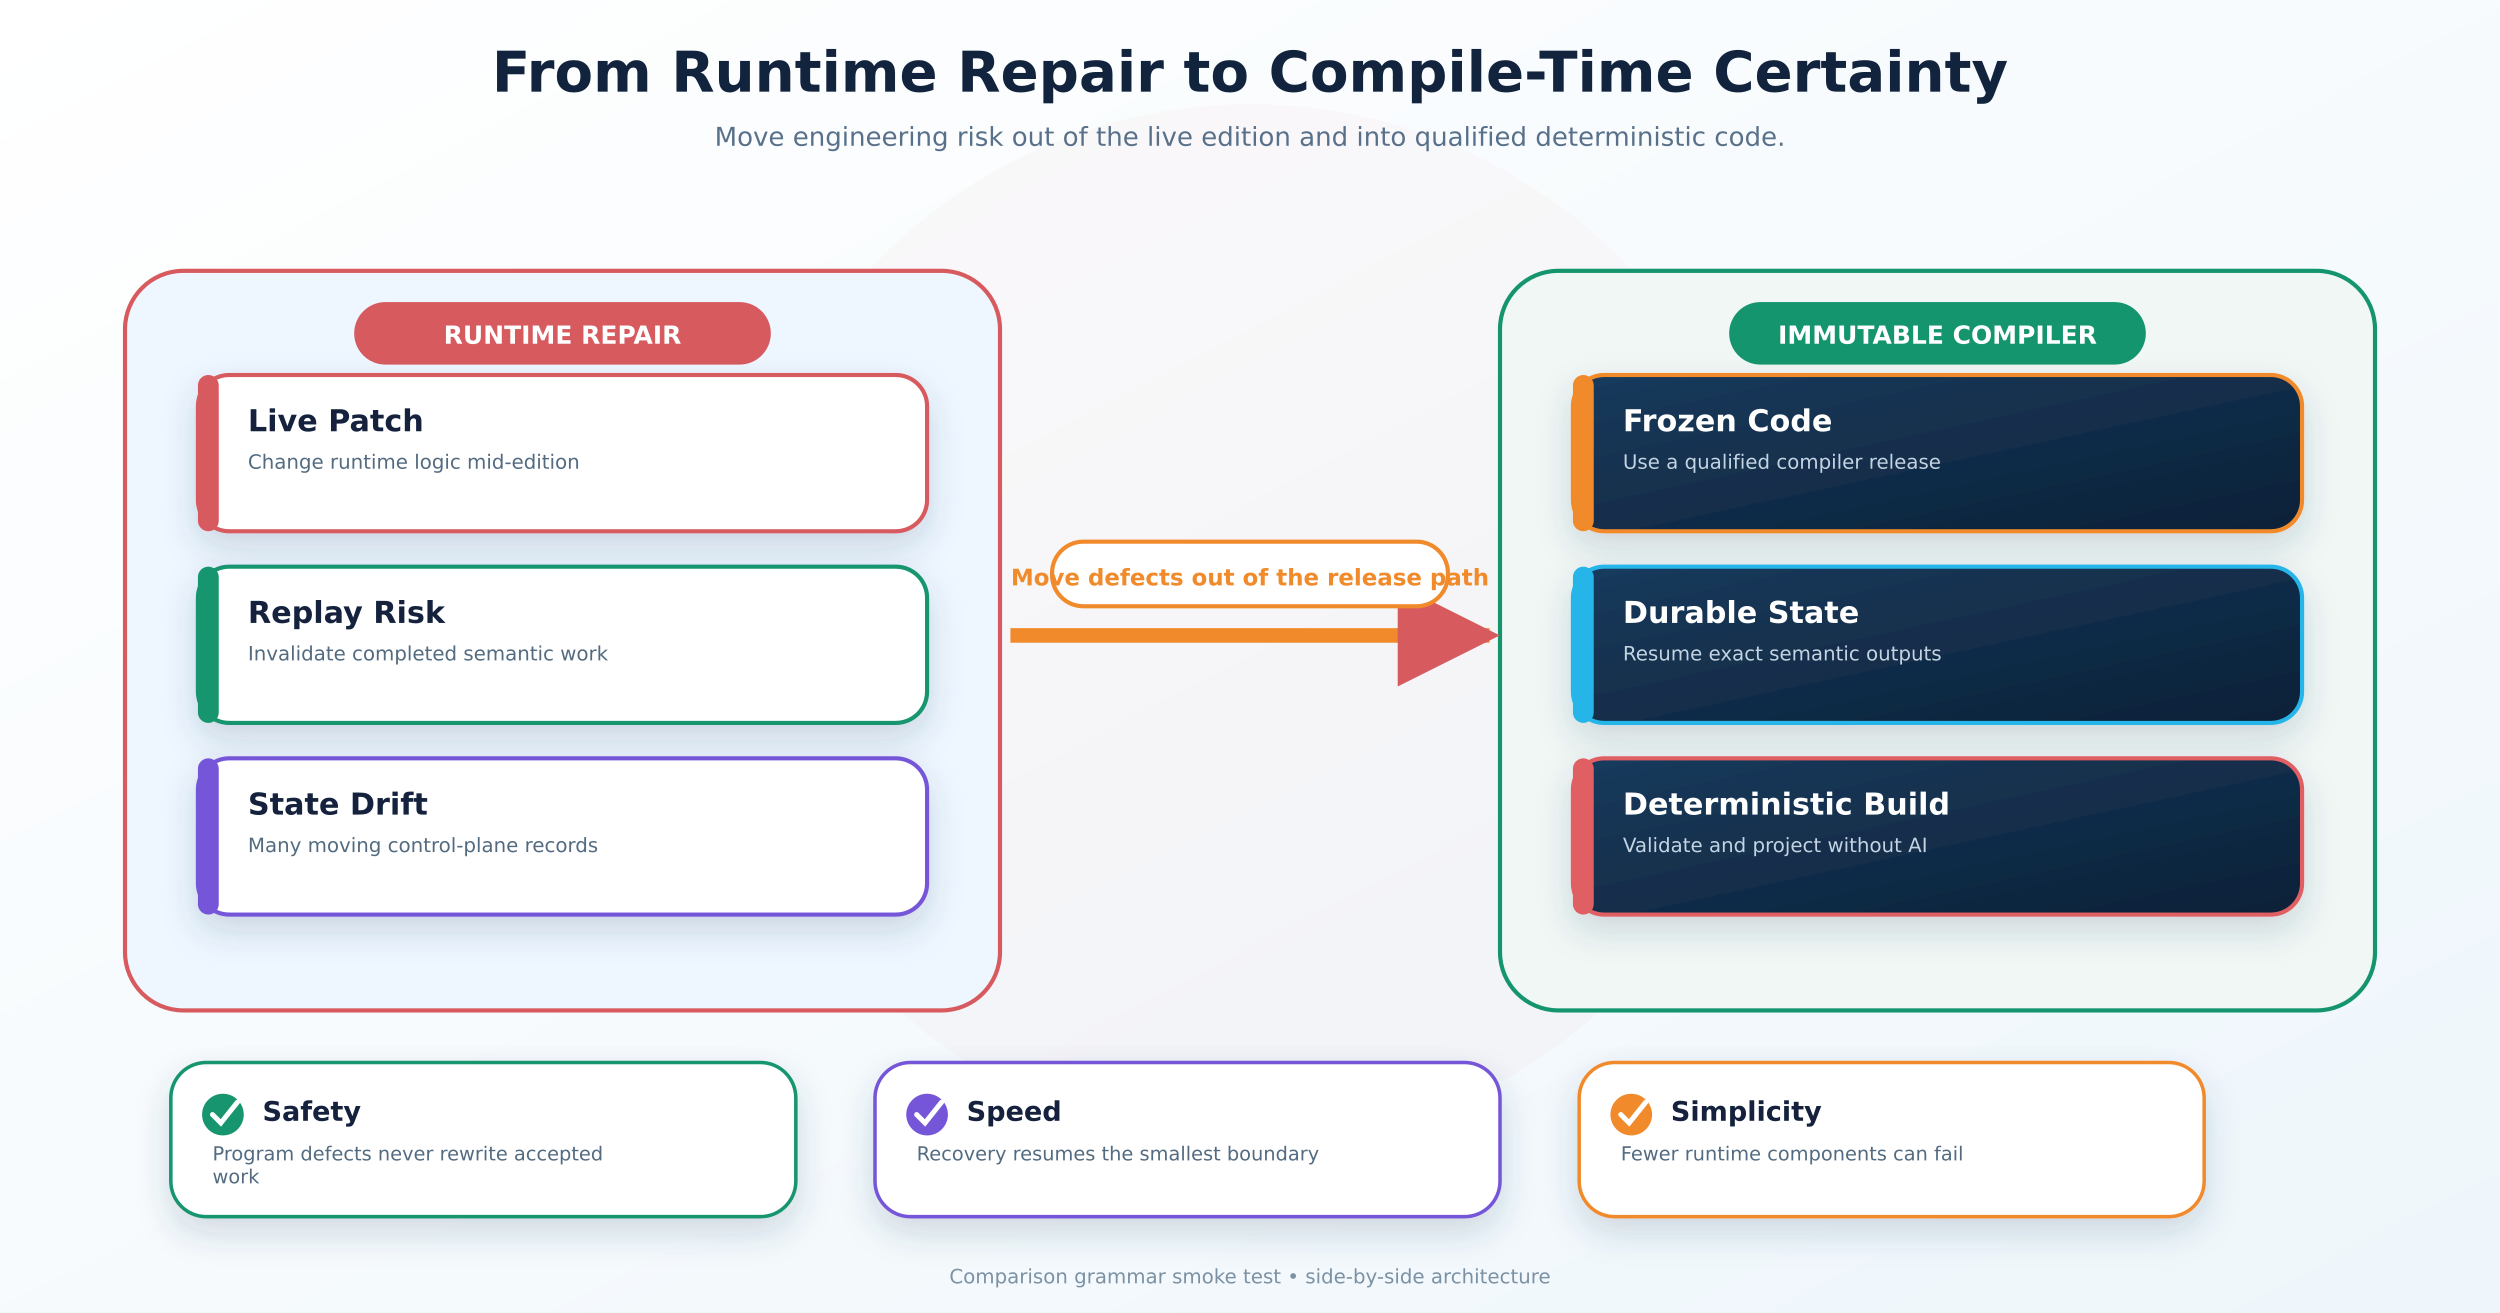
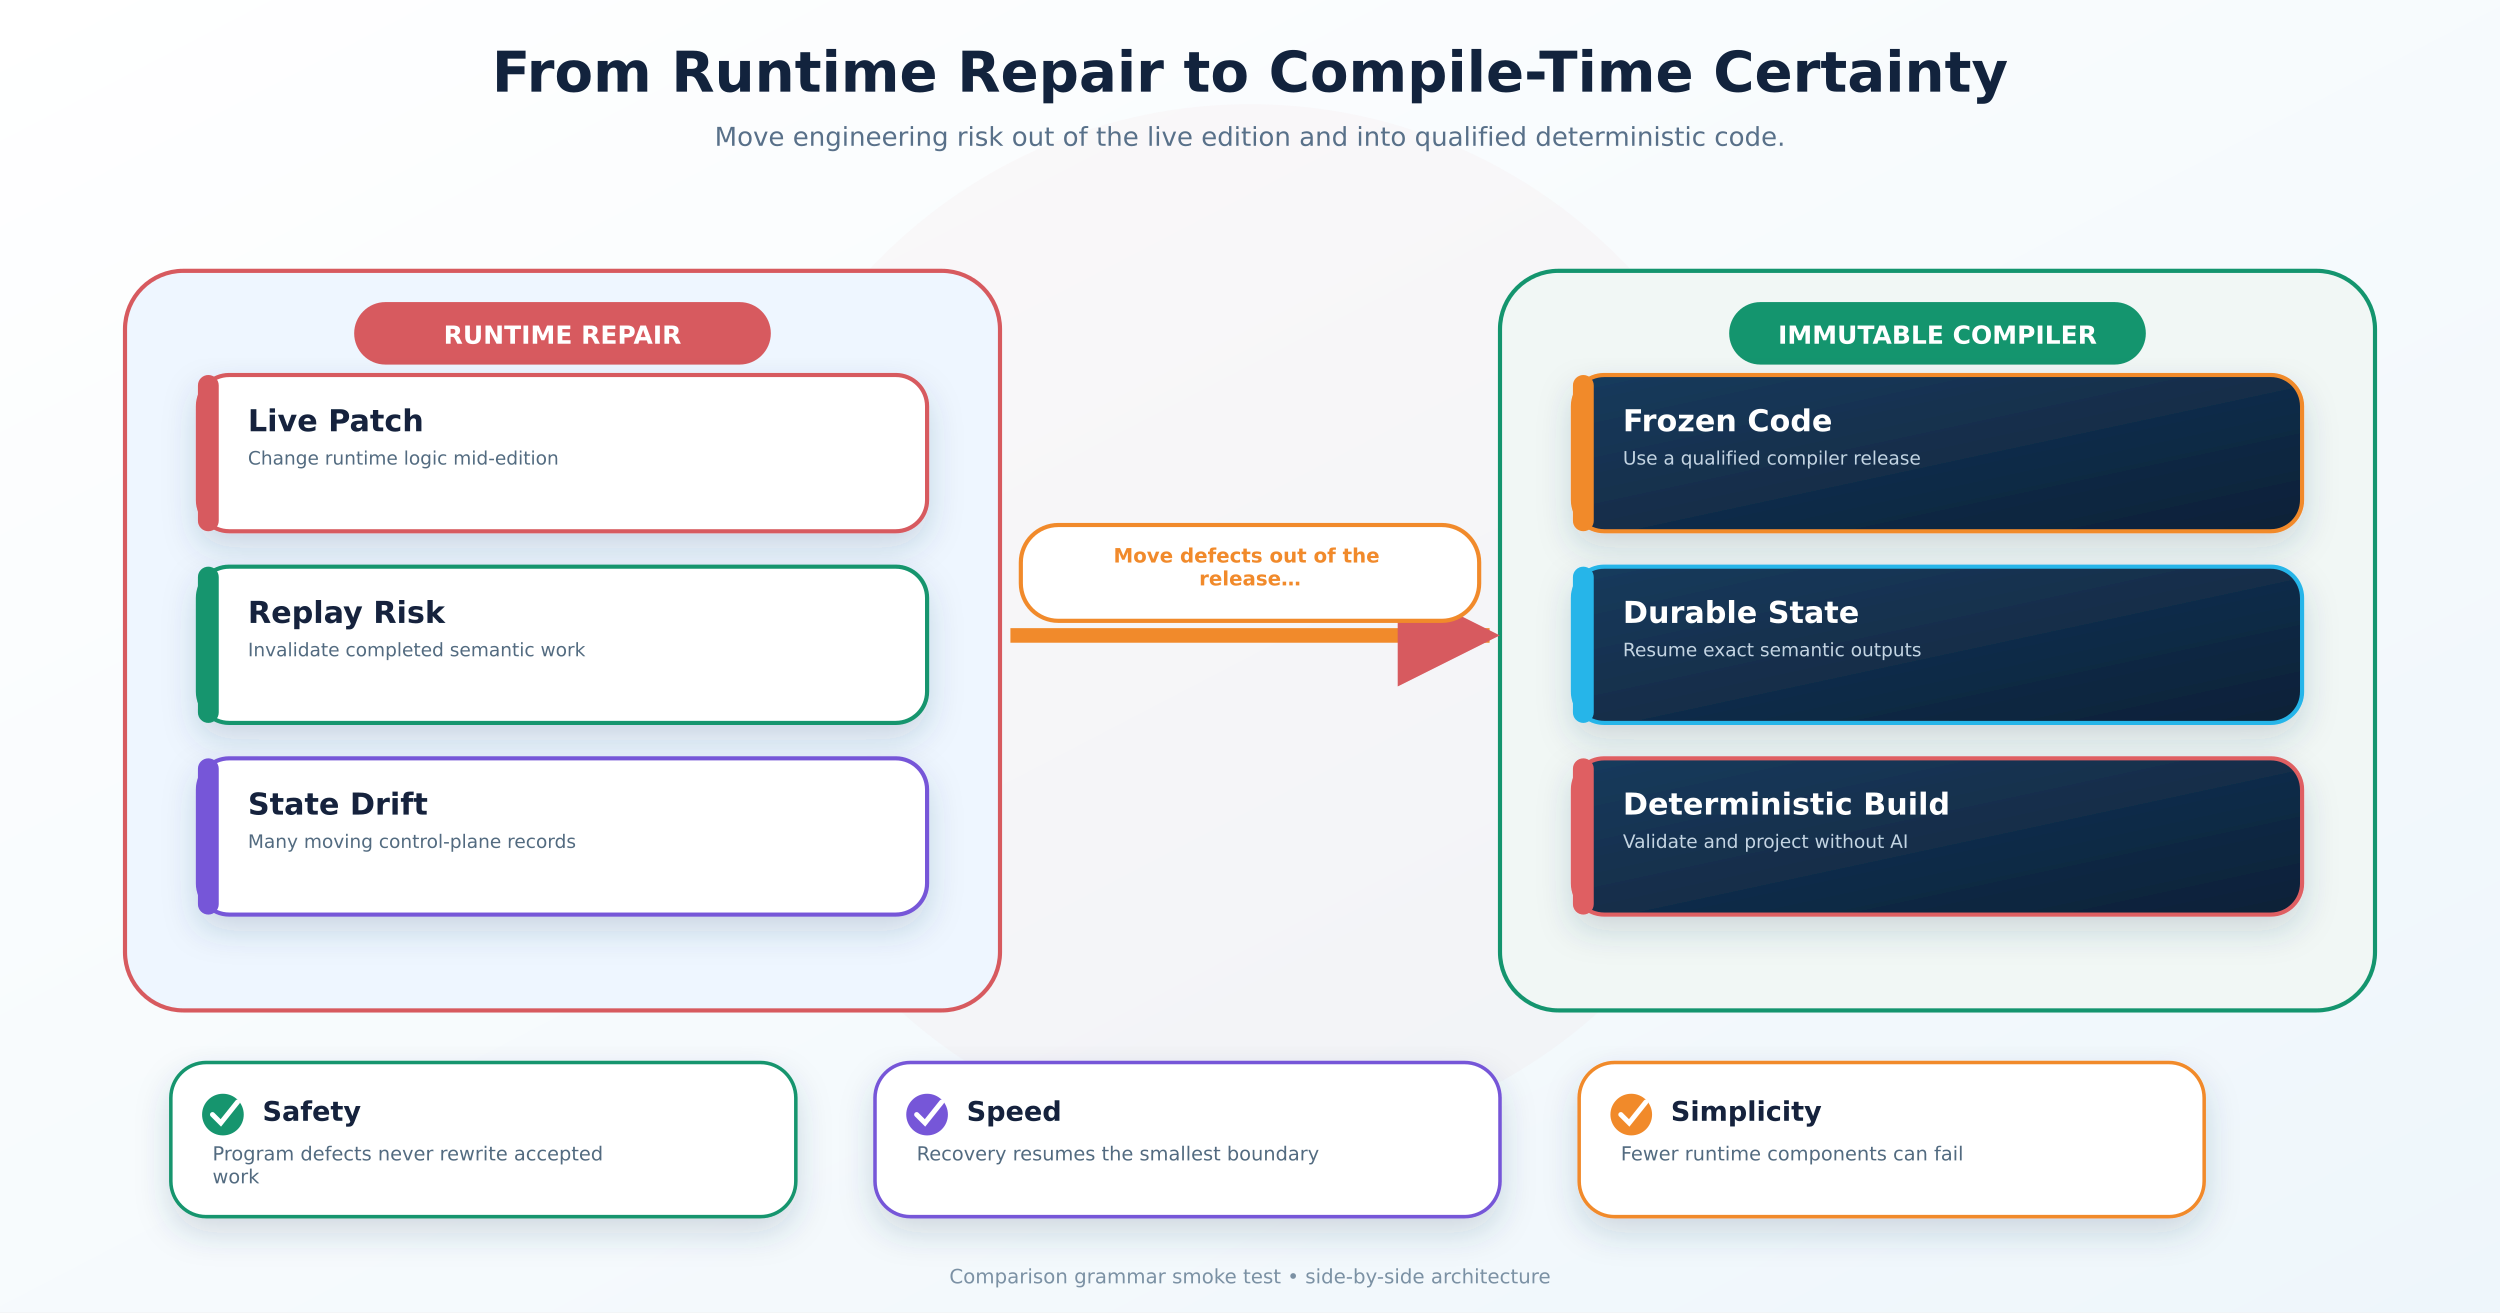
<svg xmlns="http://www.w3.org/2000/svg" width="1200" height="630" viewBox="0 0 1200 630">
  <defs>
    <linearGradient id="bg" x1="0" y1="0" x2="1" y2="1">
      <stop offset="0" stop-color="#ffffff" />
      <stop offset="1" stop-color="#eef6fb" />
    </linearGradient>
    <linearGradient id="panel" x1="0" y1="0" x2="1" y2="1">
      <stop offset="0" stop-color="#ffffff" />
      <stop offset="1" stop-color="#edf5fb" />
    </linearGradient>
    <linearGradient id="dark" x1="0" y1="0" x2="1" y2="1">
      <stop offset="0" stop-color="#193b5d" />
      <stop offset="1" stop-color="#0b2037" />
    </linearGradient>
    <filter id="shadow" x="-20%" y="-20%" width="140%" height="160%">
      <feDropShadow dx="0" dy="7" stdDeviation="8" flood-color="#334f6a" flood-opacity=".18" />
    </filter>
    <marker id="arrow" viewBox="0 0 10 10" refX="9" refY="5" markerWidth="7" markerHeight="7" orient="auto">
      <path d="M0,0 L10,5 L0,10 z" fill="#d75a5f" />
    </marker>
    <marker id="arrow2" viewBox="0 0 10 10" refX="9" refY="5" markerWidth="7" markerHeight="7" orient="auto">
      <path d="M0,0 L10,5 L0,10 z" fill="#14956e" />
    </marker>
  </defs>
  <rect width="1200" height="630" fill="url(#bg)" />
  <circle cx="600" cy="300" r="250" fill="#d75a5f" opacity=".035" />
  <g font-family="DejaVu Sans, Arial, sans-serif">
    <text x="600" y="44" text-anchor="middle" font-size="27" font-weight="800" fill="#12233d">From Runtime Repair to Compile-Time Certainty</text>
    <text x="600" y="70" text-anchor="middle" font-size="12.5" fill="#587089">Move engineering risk out of the live edition and into qualified deterministic code.</text>
    <rect x="60" y="130" width="420" height="355" rx="28" fill="#eef6ff" stroke="#d75a5f" stroke-width="2" />
    <rect x="720" y="130" width="420" height="355" rx="28" fill="#f1f7f5" stroke="#14956e" stroke-width="2" />
    <rect x="170" y="145" width="200" height="30" rx="15" fill="#d75a5f" />
    <text x="270" y="165" text-anchor="middle" font-size="12" font-weight="800" fill="#fff">RUNTIME REPAIR</text>
    <rect x="830" y="145" width="200" height="30" rx="15" fill="#14956e" />
    <text x="930" y="165" text-anchor="middle" font-size="12" font-weight="800" fill="#fff">IMMUTABLE COMPILER</text>
    <g filter="url(#shadow)">
      <rect x="95" y="180" width="350" height="75" rx="15" fill="#fff" stroke="#d75a5f" stroke-width="2" />
      <rect x="95" y="180" width="10" height="75" rx="5" fill="#d75a5f" />
      <text x="119" y="207" font-size="14.5" font-weight="800" fill="#12233d">Live Patch</text>
-       <text x="119" y="225" font-size="9.5" font-weight="400" fill="#526b80" text-anchor="start">
+       <text x="119" y="223" font-size="8.9" font-weight="400" fill="#526b80" text-anchor="start">
        <tspan x="119" dy="0">Change runtime logic mid-edition</tspan>
      </text>
    </g>
    <g filter="url(#shadow)">
      <rect x="95" y="272" width="350" height="75" rx="15" fill="#fff" stroke="#14956e" stroke-width="2" />
      <rect x="95" y="272" width="10" height="75" rx="5" fill="#14956e" />
      <text x="119" y="299" font-size="14.5" font-weight="800" fill="#12233d">Replay Risk</text>
-       <text x="119" y="317" font-size="9.5" font-weight="400" fill="#526b80" text-anchor="start">
+       <text x="119" y="315" font-size="8.9" font-weight="400" fill="#526b80" text-anchor="start">
        <tspan x="119" dy="0">Invalidate completed semantic work</tspan>
      </text>
    </g>
    <g filter="url(#shadow)">
      <rect x="95" y="364" width="350" height="75" rx="15" fill="#fff" stroke="#7656d8" stroke-width="2" />
      <rect x="95" y="364" width="10" height="75" rx="5" fill="#7656d8" />
      <text x="119" y="391" font-size="14.5" font-weight="800" fill="#12233d">State Drift</text>
-       <text x="119" y="409" font-size="9.5" font-weight="400" fill="#526b80" text-anchor="start">
+       <text x="119" y="407" font-size="8.9" font-weight="400" fill="#526b80" text-anchor="start">
        <tspan x="119" dy="0">Many moving control-plane records</tspan>
      </text>
    </g>
    <g filter="url(#shadow)">
      <rect x="755" y="180" width="350" height="75" rx="15" fill="url(#dark)" stroke="#f18a2b" stroke-width="2" />
      <rect x="755" y="180" width="10" height="75" rx="5" fill="#f18a2b" />
      <text x="779" y="207" font-size="14.5" font-weight="800" fill="#fff">Frozen Code</text>
-       <text x="779" y="225" font-size="9.5" font-weight="400" fill="#c4d4e2" text-anchor="start">
+       <text x="779" y="223" font-size="8.9" font-weight="400" fill="#c4d4e2" text-anchor="start">
        <tspan x="779" dy="0">Use a qualified compiler release</tspan>
      </text>
    </g>
    <g filter="url(#shadow)">
      <rect x="755" y="272" width="350" height="75" rx="15" fill="url(#dark)" stroke="#25b5e9" stroke-width="2" />
      <rect x="755" y="272" width="10" height="75" rx="5" fill="#25b5e9" />
      <text x="779" y="299" font-size="14.5" font-weight="800" fill="#fff">Durable State</text>
-       <text x="779" y="317" font-size="9.5" font-weight="400" fill="#c4d4e2" text-anchor="start">
+       <text x="779" y="315" font-size="8.9" font-weight="400" fill="#c4d4e2" text-anchor="start">
        <tspan x="779" dy="0">Resume exact semantic outputs</tspan>
      </text>
    </g>
    <g filter="url(#shadow)">
      <rect x="755" y="364" width="350" height="75" rx="15" fill="url(#dark)" stroke="#df5e62" stroke-width="2" />
      <rect x="755" y="364" width="10" height="75" rx="5" fill="#df5e62" />
      <text x="779" y="391" font-size="14.5" font-weight="800" fill="#fff">Deterministic Build</text>
-       <text x="779" y="409" font-size="9.5" font-weight="400" fill="#c4d4e2" text-anchor="start">
+       <text x="779" y="407" font-size="8.9" font-weight="400" fill="#c4d4e2" text-anchor="start">
        <tspan x="779" dy="0">Validate and project without AI</tspan>
      </text>
    </g>
    <path d="M485 305 C550 305,650 305,715 305" fill="none" stroke="#f18a2b" stroke-width="7" marker-end="url(#arrow)" />
-     <rect x="505" y="260" width="190" height="31" rx="15" fill="#fff" stroke="#f18a2b" stroke-width="2" />
-     <text x="600" y="281" text-anchor="middle" font-size="11" font-weight="800" fill="#f18a2b">Move defects out of the release path</text>
+     <rect x="490" y="252" width="220" height="46" rx="18" fill="#fff" stroke="#f18a2b" stroke-width="2" />
+     <text x="600" y="270" font-size="9.5" font-weight="800" fill="#f18a2b" text-anchor="middle">
+       <tspan x="600" dy="0">Move defects out of the</tspan>
+       <tspan x="600" dy="11">release…</tspan>
+     </text>
    <g filter="url(#shadow)">
      <rect x="82" y="510" width="300" height="74" rx="17" fill="#fff" stroke="#14956e" stroke-width="1.7" />
      <circle cx="107" cy="535" r="10" fill="#14956e" />
      <path d="M102,535 l4,4 l8,-10" fill="none" stroke="#fff" stroke-width="2.4" stroke-linecap="round" />
      <text x="126" y="538" font-size="13" font-weight="800" fill="#12233d">Safety</text>
      <text x="102" y="557" font-size="9.3" font-weight="400" fill="#526b80" text-anchor="start">
        <tspan x="102" dy="0">Program defects never rewrite accepted</tspan>
        <tspan x="102" dy="11">work</tspan>
      </text>
    </g>
    <g filter="url(#shadow)">
      <rect x="420" y="510" width="300" height="74" rx="17" fill="#fff" stroke="#7656d8" stroke-width="1.7" />
      <circle cx="445" cy="535" r="10" fill="#7656d8" />
      <path d="M440,535 l4,4 l8,-10" fill="none" stroke="#fff" stroke-width="2.4" stroke-linecap="round" />
      <text x="464" y="538" font-size="13" font-weight="800" fill="#12233d">Speed</text>
      <text x="440" y="557" font-size="9.3" font-weight="400" fill="#526b80" text-anchor="start">
        <tspan x="440" dy="0">Recovery resumes the smallest boundary</tspan>
      </text>
    </g>
    <g filter="url(#shadow)">
      <rect x="758" y="510" width="300" height="74" rx="17" fill="#fff" stroke="#f18a2b" stroke-width="1.7" />
      <circle cx="783" cy="535" r="10" fill="#f18a2b" />
      <path d="M778,535 l4,4 l8,-10" fill="none" stroke="#fff" stroke-width="2.4" stroke-linecap="round" />
      <text x="802" y="538" font-size="13" font-weight="800" fill="#12233d">Simplicity</text>
      <text x="778" y="557" font-size="9.3" font-weight="400" fill="#526b80" text-anchor="start">
        <tspan x="778" dy="0">Fewer runtime components can fail</tspan>
      </text>
    </g>
    <text x="600" y="616" text-anchor="middle" font-size="9.5" fill="#7b91a4">Comparison grammar smoke test • side-by-side architecture</text>
  </g>
</svg>
